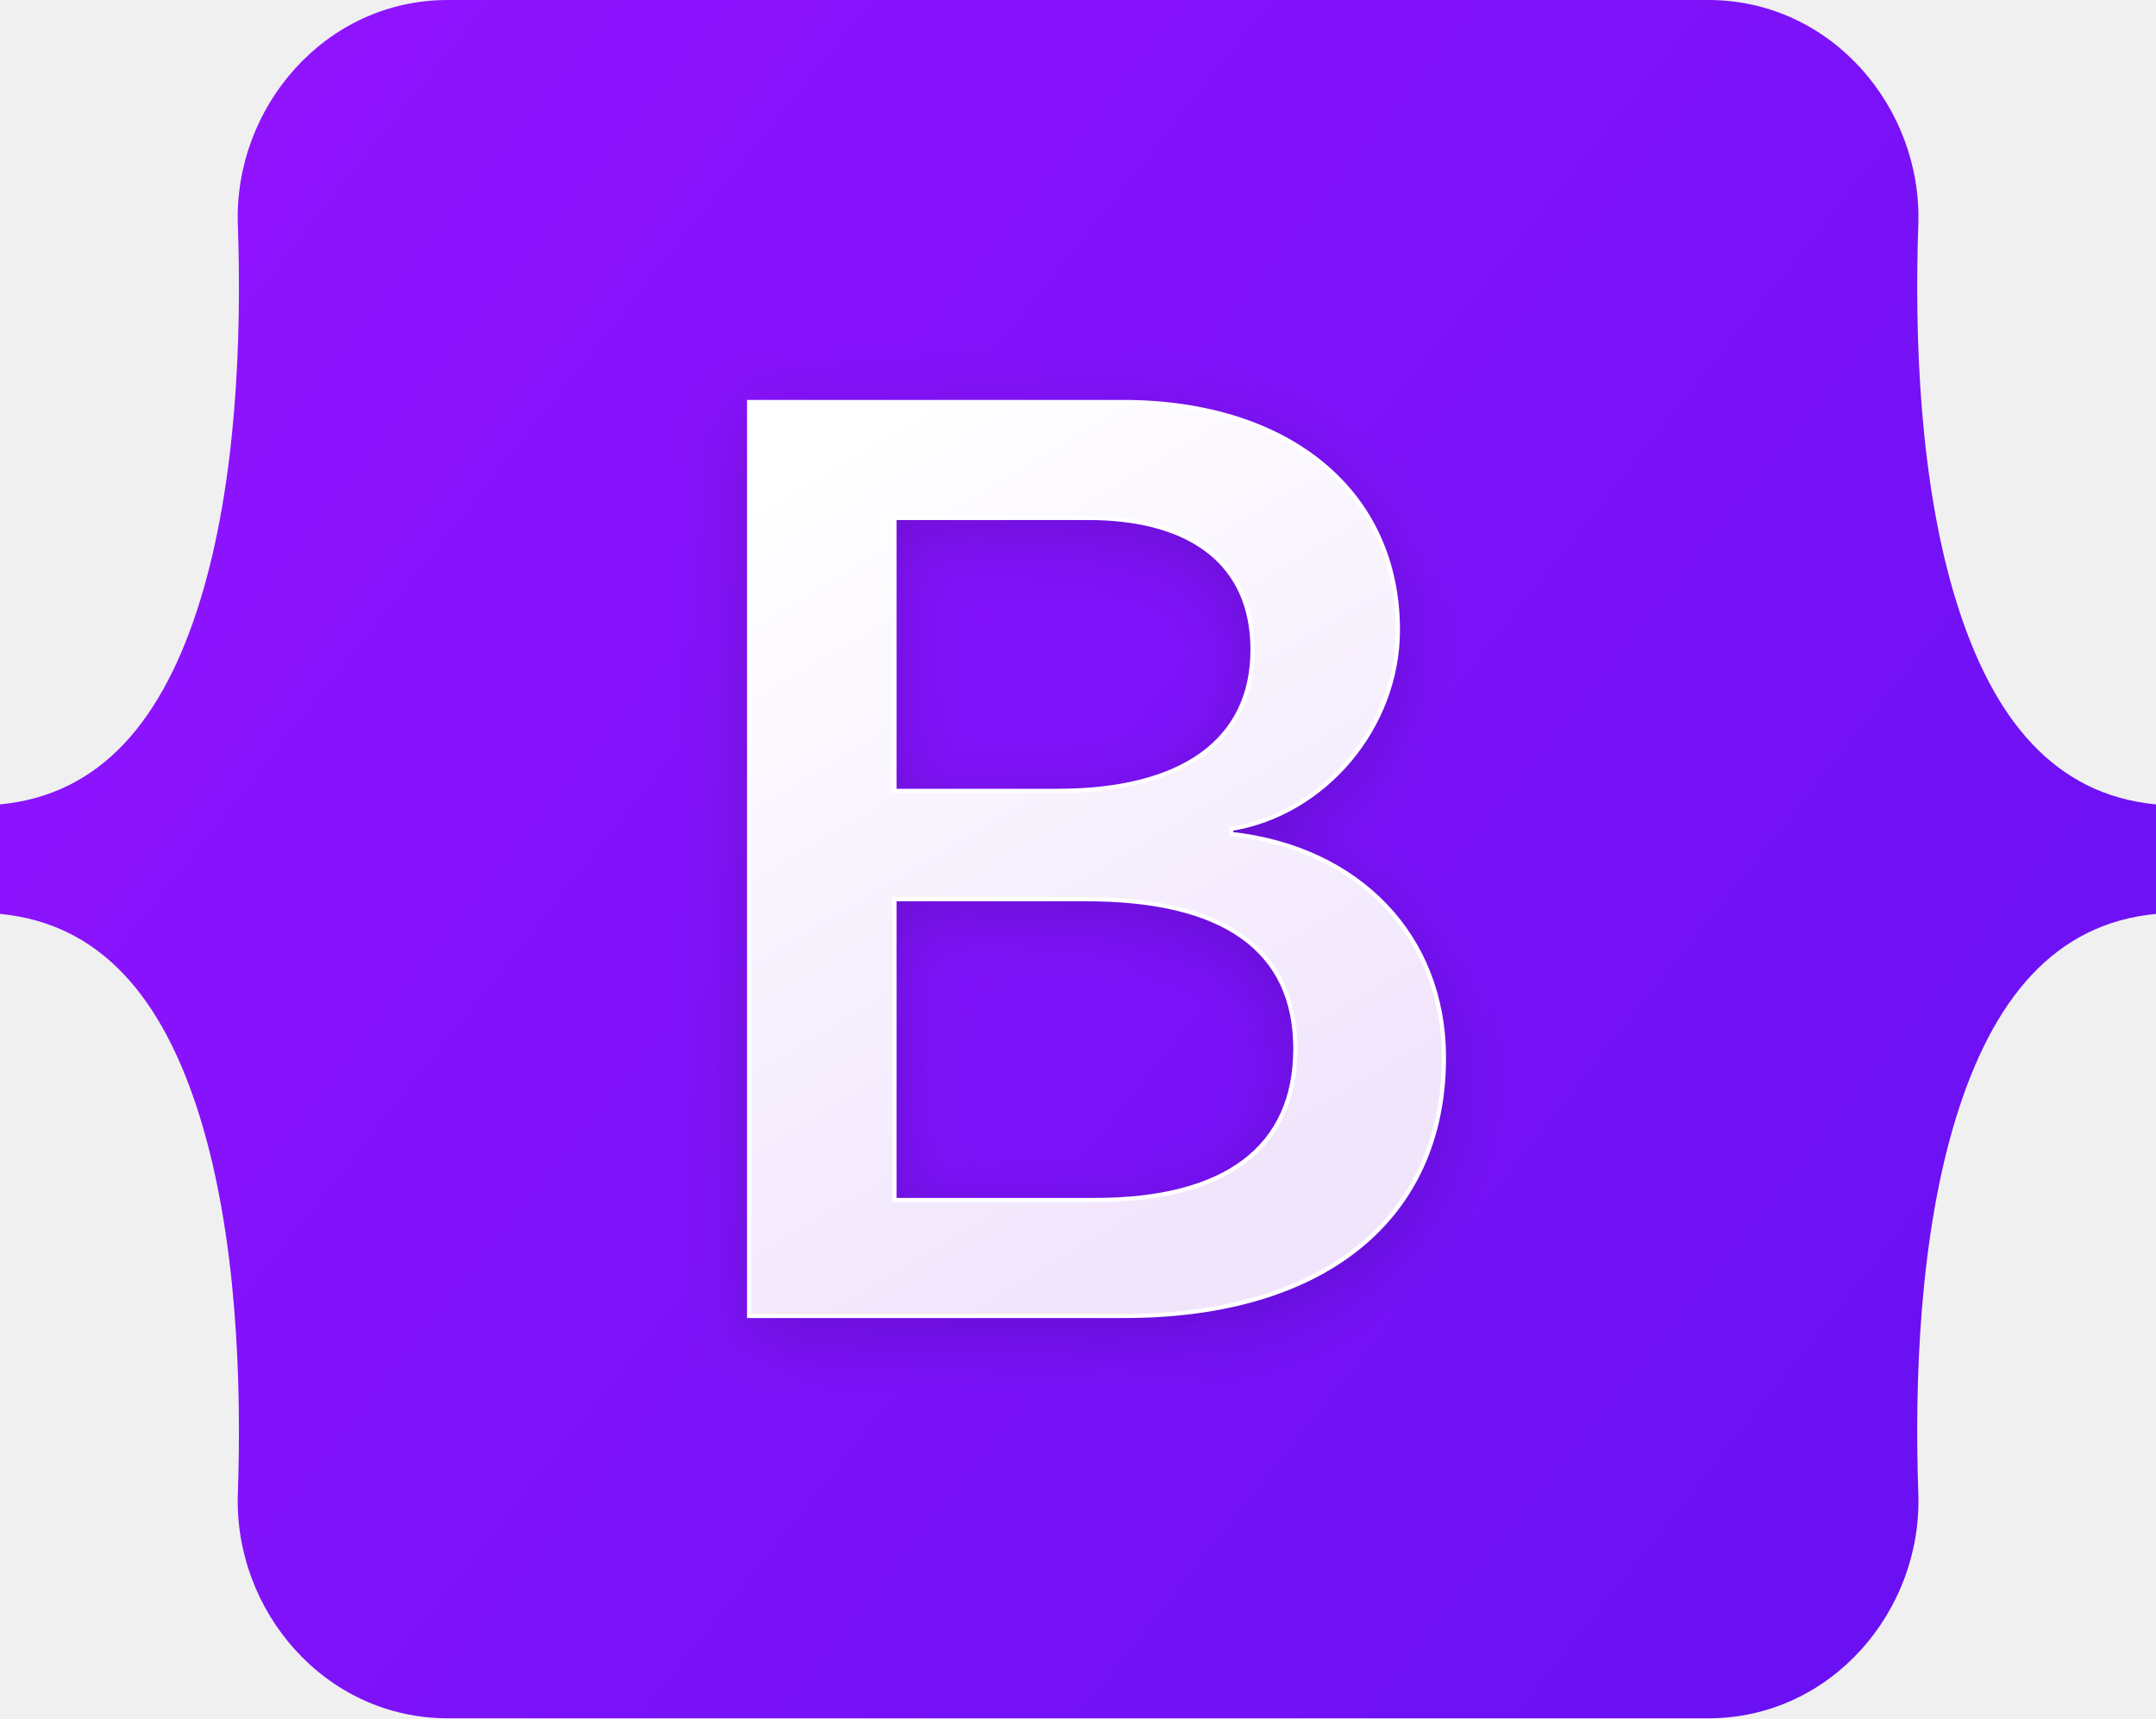
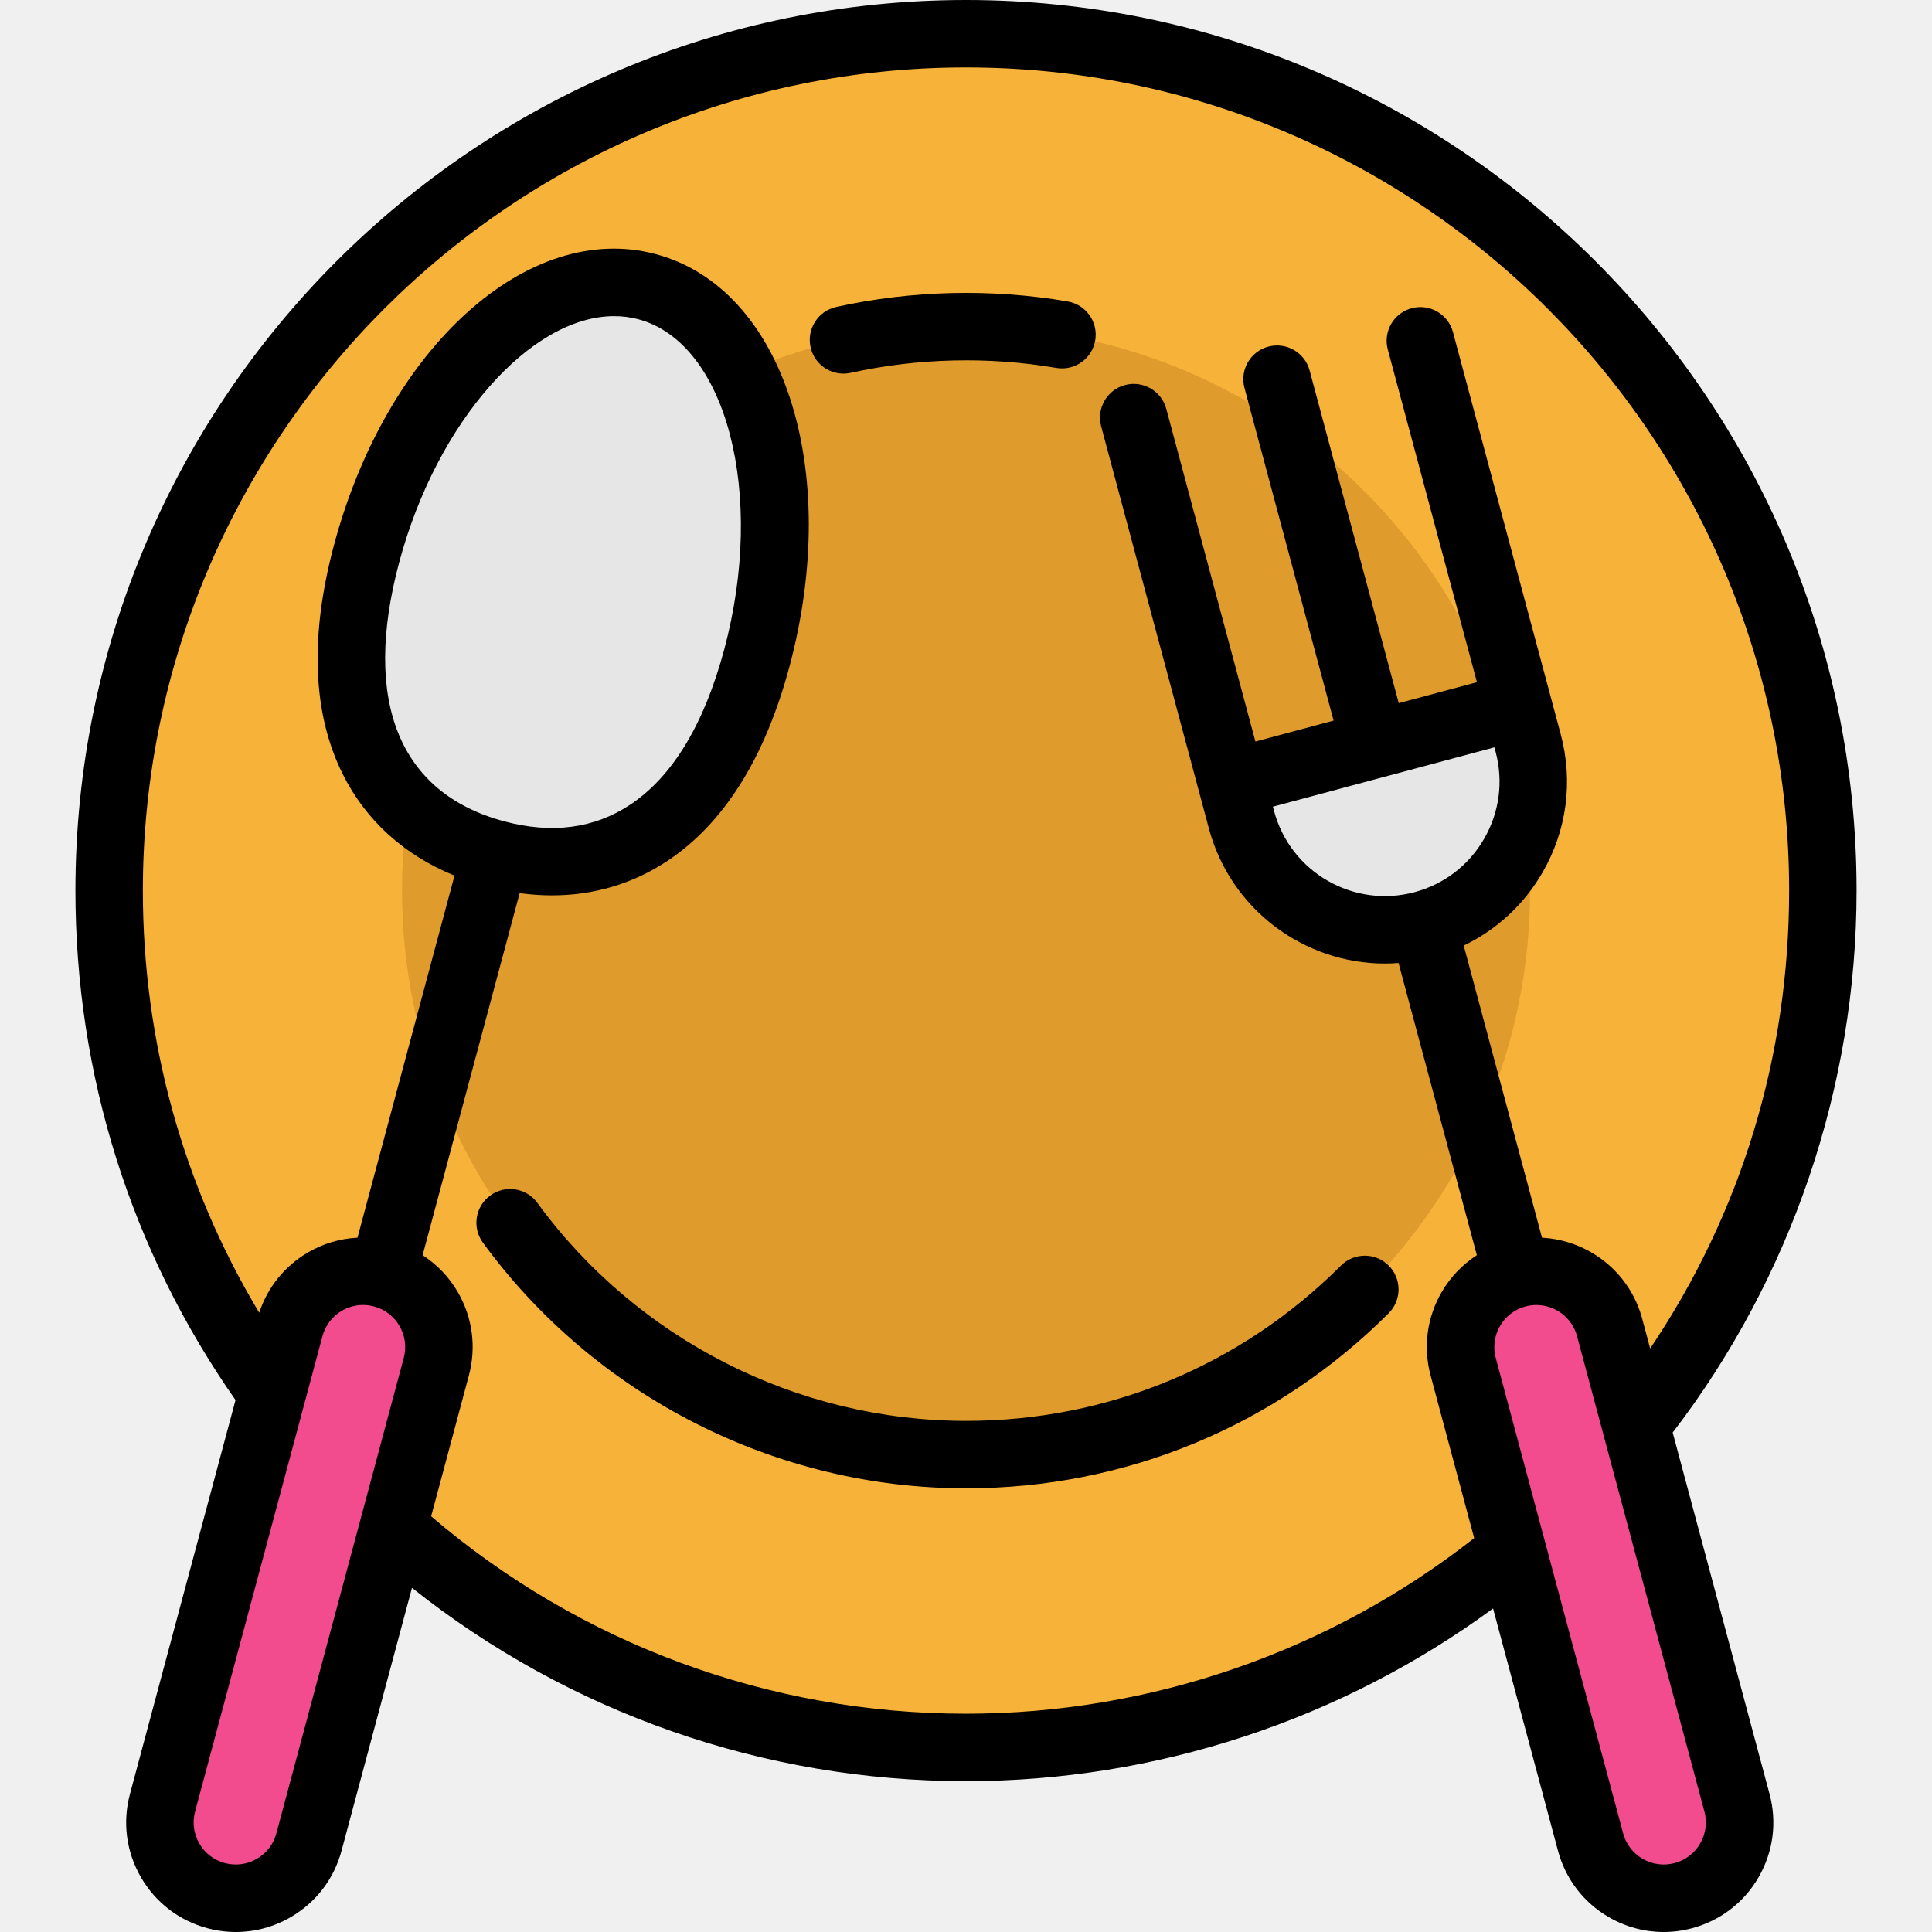
- <svg xmlns="http://www.w3.org/2000/svg" width="512" height="408">
-   <defs>
-     <linearGradient id="bs-logo-a" x1="76.079" x2="523.48" y1="10.798" y2="365.945" gradientUnits="userSpaceOnUse">
-       <stop stop-color="#9013fe" />
-       <stop offset="1" stop-color="#6610f2" />
-     </linearGradient>
-     <linearGradient id="bs-logo-b" x1="193.508" x2="293.514" y1="109.74" y2="278.872" gradientUnits="userSpaceOnUse">
-       <stop stop-color="#fff" />
-       <stop offset="1" stop-color="#f1e5fc" />
-     </linearGradient>
-     <filter id="bs-logo-c" width="197" height="249" x="161.901" y="83.457" color-interpolation-filters="sRGB" filterUnits="userSpaceOnUse">
-       <feFlood flood-opacity="0" result="BackgroundImageFix" />
-       <feColorMatrix in="SourceAlpha" values="0 0 0 0 0 0 0 0 0 0 0 0 0 0 0 0 0 0 127 0" />
-       <feOffset dy="4" />
-       <feGaussianBlur stdDeviation="8" />
-       <feColorMatrix values="0 0 0 0 0 0 0 0 0 0 0 0 0 0 0 0 0 0 0.15 0" />
-       <feBlend in2="BackgroundImageFix" result="effect1_dropShadow" />
-       <feBlend in="SourceGraphic" in2="effect1_dropShadow" result="shape" />
-     </filter>
-   </defs>
-   <path fill="url(#bs-logo-a)" d="M56.481 53.32C55.515 25.58 77.128 0 106.342 0h299.353c29.214 0 50.827 25.58 49.861 53.32-.928 26.647.277 61.165 8.964 89.31 8.715 28.232 23.411 46.077 47.48 48.37v26c-24.069 2.293-38.765 20.138-47.48 48.37-8.687 28.145-9.892 62.663-8.964 89.311.966 27.739-20.647 53.319-49.861 53.319H106.342c-29.214 0-50.827-25.58-49.86-53.319.927-26.648-.278-61.166-8.966-89.311C38.802 237.138 24.07 219.293 0 217v-26c24.069-2.293 38.802-20.138 47.516-48.37 8.688-28.145 9.893-62.663 8.965-89.31z" />
-   <path fill="url(#bs-logo-b)" filter="url(#bs-logo-c)" stroke="#fff" d="M267.103 312.457c47.297 0 75.798-23.158 75.798-61.355 0-28.873-20.336-49.776-50.532-53.085v-1.203c22.185-3.609 39.594-24.211 39.594-47.219 0-32.783-25.882-54.138-65.322-54.138h-88.74v217h89.202zm-54.692-189.48h45.911c24.958 0 39.131 11.128 39.131 31.279 0 21.505-16.484 33.535-46.372 33.535h-38.67v-64.814zm0 161.961v-71.431h45.602c32.661 0 49.608 12.03 49.608 35.49 0 23.459-16.484 35.941-47.605 35.941h-47.605z" />
+ <svg xmlns="http://www.w3.org/2000/svg" version="1.1" id="Layer_1" x="0px" y="0px" viewBox="0 0 512 512" style="enable-background:new 0 0 512 512;" xml:space="preserve">
+   <circle style="fill:#F7B239;" cx="256.012" cy="236.019" r="227.083" />
+   <circle style="fill:#E09B2D;" cx="256.012" cy="236.019" r="149.47" />
+   <g>
+     <path style="fill:#E6E6E6;" d="M404.973,196.91c0.917,3.408,1.346,6.839,1.346,10.211c0,17.36-11.581,33.242-29.143,37.948   c-20.982,5.624-42.548-6.827-48.159-27.809l-2.621-9.794l37.972-10.175l37.984-10.187L404.973,196.91z" />
+     <path style="fill:#E6E6E6;" d="M171.516,75.987c28.56,7.649,41.559,51.71,29.048,98.392c-12.51,46.694-40.76,59.55-69.32,51.901   c-28.548-7.649-46.587-32.908-34.076-79.602S142.968,68.338,171.516,75.987z" />
+   </g>
+   <g>
+     <path style="fill:#F24C8F;" d="M460.317,477.764c0.465,1.74,0.691,3.491,0.691,5.207c0,8.876-5.922,16.99-14.893,19.397   c-10.711,2.871-21.732-3.491-24.604-14.202l-33.754-125.974c-2.871-10.711,3.491-21.732,14.202-24.604   c10.723-2.871,21.732,3.491,24.604,14.214L460.317,477.764z" />
+     <path style="fill:#F24C8F;" d="M101.422,337.587c10.723,2.871,17.074,13.893,14.202,24.604L81.882,488.166   c-2.407,8.972-10.521,14.893-19.397,14.893c-1.716,0-3.467-0.226-5.207-0.691c-10.723-2.871-17.086-13.893-14.214-24.604   l33.754-125.963C79.689,341.078,90.71,334.716,101.422,337.587z" />
+   </g>
+   <path d="M223.522,99.016c0.64,0,1.29-0.069,1.941-0.213c17.727-3.927,36.556-4.369,54.467-1.299  c4.865,0.836,9.483-2.433,10.317-7.298c0.834-4.865-2.433-9.483-7.298-10.317c-20.182-3.46-41.373-2.961-61.351,1.464  c-4.818,1.068-7.859,5.838-6.791,10.657C215.729,96.179,219.423,99.016,223.522,99.016z" />
+   <path d="M355.376,335.388c-26.544,26.544-61.835,41.162-99.374,41.162c-44.727,0-87.193-21.599-113.597-57.778  c-2.91-3.988-8.5-4.861-12.485-1.95c-3.987,2.91-4.86,8.5-1.95,12.485c29.758,40.772,77.621,65.114,128.033,65.114  c42.312,0,82.091-16.478,112.012-46.397c3.49-3.49,3.49-9.148,0-12.637S358.866,331.898,355.376,335.388z" />
+   <path d="M443.282,379.644c31.455-40.989,48.731-91.805,48.731-143.625C492.013,105.878,386.141,0,256.006,0  C125.865,0,19.987,105.878,19.987,236.019c0,48.729,14.658,95.314,42.427,135.014L34.436,475.449  c-2.006,7.49-0.977,15.312,2.9,22.026c3.877,6.714,10.136,11.517,17.624,13.524c2.501,0.67,5.039,1.001,7.56,1.001  c5.029,0,9.994-1.319,14.466-3.901c6.714-3.876,11.518-10.136,13.524-17.624l18.672-69.682  c41.647,33.129,93.244,51.235,146.826,51.235c50.294,0,99.37-16.172,139.667-45.766l17.206,64.213  c2.006,7.49,6.809,13.748,13.524,17.624c4.473,2.582,9.435,3.901,14.466,3.901c2.521,0,5.059-0.331,7.56-1.001  c7.488-2.008,13.747-6.809,17.624-13.524c3.876-6.714,4.907-14.536,2.9-22.024L443.282,379.644z M73.245,485.848  c-0.771,2.877-2.616,5.283-5.196,6.772c-2.58,1.489-5.586,1.886-8.463,1.114c-2.879-0.771-5.283-2.616-6.772-5.196  c-1.489-2.581-1.886-5.586-1.114-8.464l33.753-125.966c0.771-2.877,2.616-5.283,5.196-6.772c1.718-0.992,3.626-1.499,5.558-1.499  c0.969,0,1.944,0.128,2.905,0.385l0,0c2.877,0.771,5.283,2.616,6.772,5.196c1.489,2.581,1.886,5.586,1.114,8.464L73.245,485.848z   M256.006,454.154c-52.148,0-102.265-18.544-141.746-52.324l10-37.322c2.006-7.49,0.977-15.312-2.9-22.026  c-2.335-4.045-5.547-7.379-9.359-9.843l25.708-95.946c2.894,0.396,5.751,0.593,8.563,0.593c11.085,0,21.46-3.068,30.593-9.13  c14.968-9.933,25.847-27.248,32.334-51.46c14-52.246-1.537-100.273-35.369-109.339c-33.833-9.064-71.3,24.76-85.299,77.006  c-6.488,24.213-5.723,44.647,2.272,60.733c6.116,12.304,16.279,21.495,29.646,26.956l-25.71,95.949  c-4.536,0.226-8.985,1.52-13.03,3.857c-6.228,3.596-10.779,9.257-13.012,16.03c-20.225-33.71-30.84-72.01-30.84-111.87  c0-120.288,97.86-218.148,218.147-218.148c120.28,0,218.135,97.86,218.135,218.147c0,43.88-12.678,85.474-36.828,121.349  l-2.112-7.885c-3.336-12.449-14.326-20.836-26.552-21.472l-20.746-77.426c8.706-4.162,15.957-10.832,20.887-19.369  c6.446-11.163,8.158-24.168,4.821-36.619L385.047,88.005c-1.277-4.767-6.178-7.594-10.945-6.32  c-4.767,1.277-7.596,6.178-6.32,10.945l23.622,88.161l-20.719,5.551l-23.622-88.161c-1.277-4.767-6.179-7.593-10.945-6.32  c-4.767,1.277-7.596,6.178-6.32,10.945l23.622,88.161l-20.719,5.552l-23.622-88.161c-1.277-4.767-6.18-7.593-10.945-6.32  c-4.767,1.277-7.596,6.178-6.32,10.945l28.562,106.595c5.771,21.536,25.319,35.773,46.625,35.773c1.205,0,2.415-0.06,3.628-0.153  l20.751,77.442c-3.813,2.464-7.024,5.799-9.359,9.843c-3.876,6.714-4.906,14.536-2.9,22.024l11.551,43.111  C352.437,437.664,304.844,454.154,256.006,454.154z M133.562,217.65c-27.774-7.442-37.634-31.827-27.765-68.662  c10.03-37.433,34.967-65.206,56.966-65.206c2.183,0,4.337,0.273,6.445,0.839c23.347,6.255,33.757,46.303,22.731,87.449l0,0  c-5.327,19.881-13.722,33.741-24.953,41.195C157.482,219.573,146.237,221.046,133.562,217.65z M366.678,205.919  c0.001,0,0.002,0,0.004,0c0.001,0,0.002-0.001,0.004-0.001l29.346-7.864l0.313,1.17c2.101,7.84,1.022,16.029-3.035,23.057  c-4.058,7.029-10.611,12.058-18.45,14.157c-16.186,4.336-32.879-5.303-37.215-21.486l-0.313-1.17L366.678,205.919z M450.575,488.539  c-1.489,2.581-3.895,4.425-6.772,5.196c-2.879,0.771-5.883,0.375-8.463-1.114c-2.581-1.489-4.425-3.895-5.196-6.772l-33.752-125.966  c-0.771-2.877-0.375-5.883,1.114-8.463c1.489-2.581,3.895-4.425,6.772-5.196c0.963-0.259,1.931-0.381,2.883-0.381  c4.924,0,9.442,3.291,10.776,8.268l33.752,125.967C452.461,482.953,452.065,485.959,450.575,488.539z" />
+   <g>
+ </g>
+   <g>
+ </g>
+   <g>
+ </g>
+   <g>
+ </g>
+   <g>
+ </g>
+   <g>
+ </g>
+   <g>
+ </g>
+   <g>
+ </g>
+   <g>
+ </g>
+   <g>
+ </g>
+   <g>
+ </g>
+   <g>
+ </g>
+   <g>
+ </g>
+   <g>
+ </g>
+   <g>
+ </g>
</svg>
